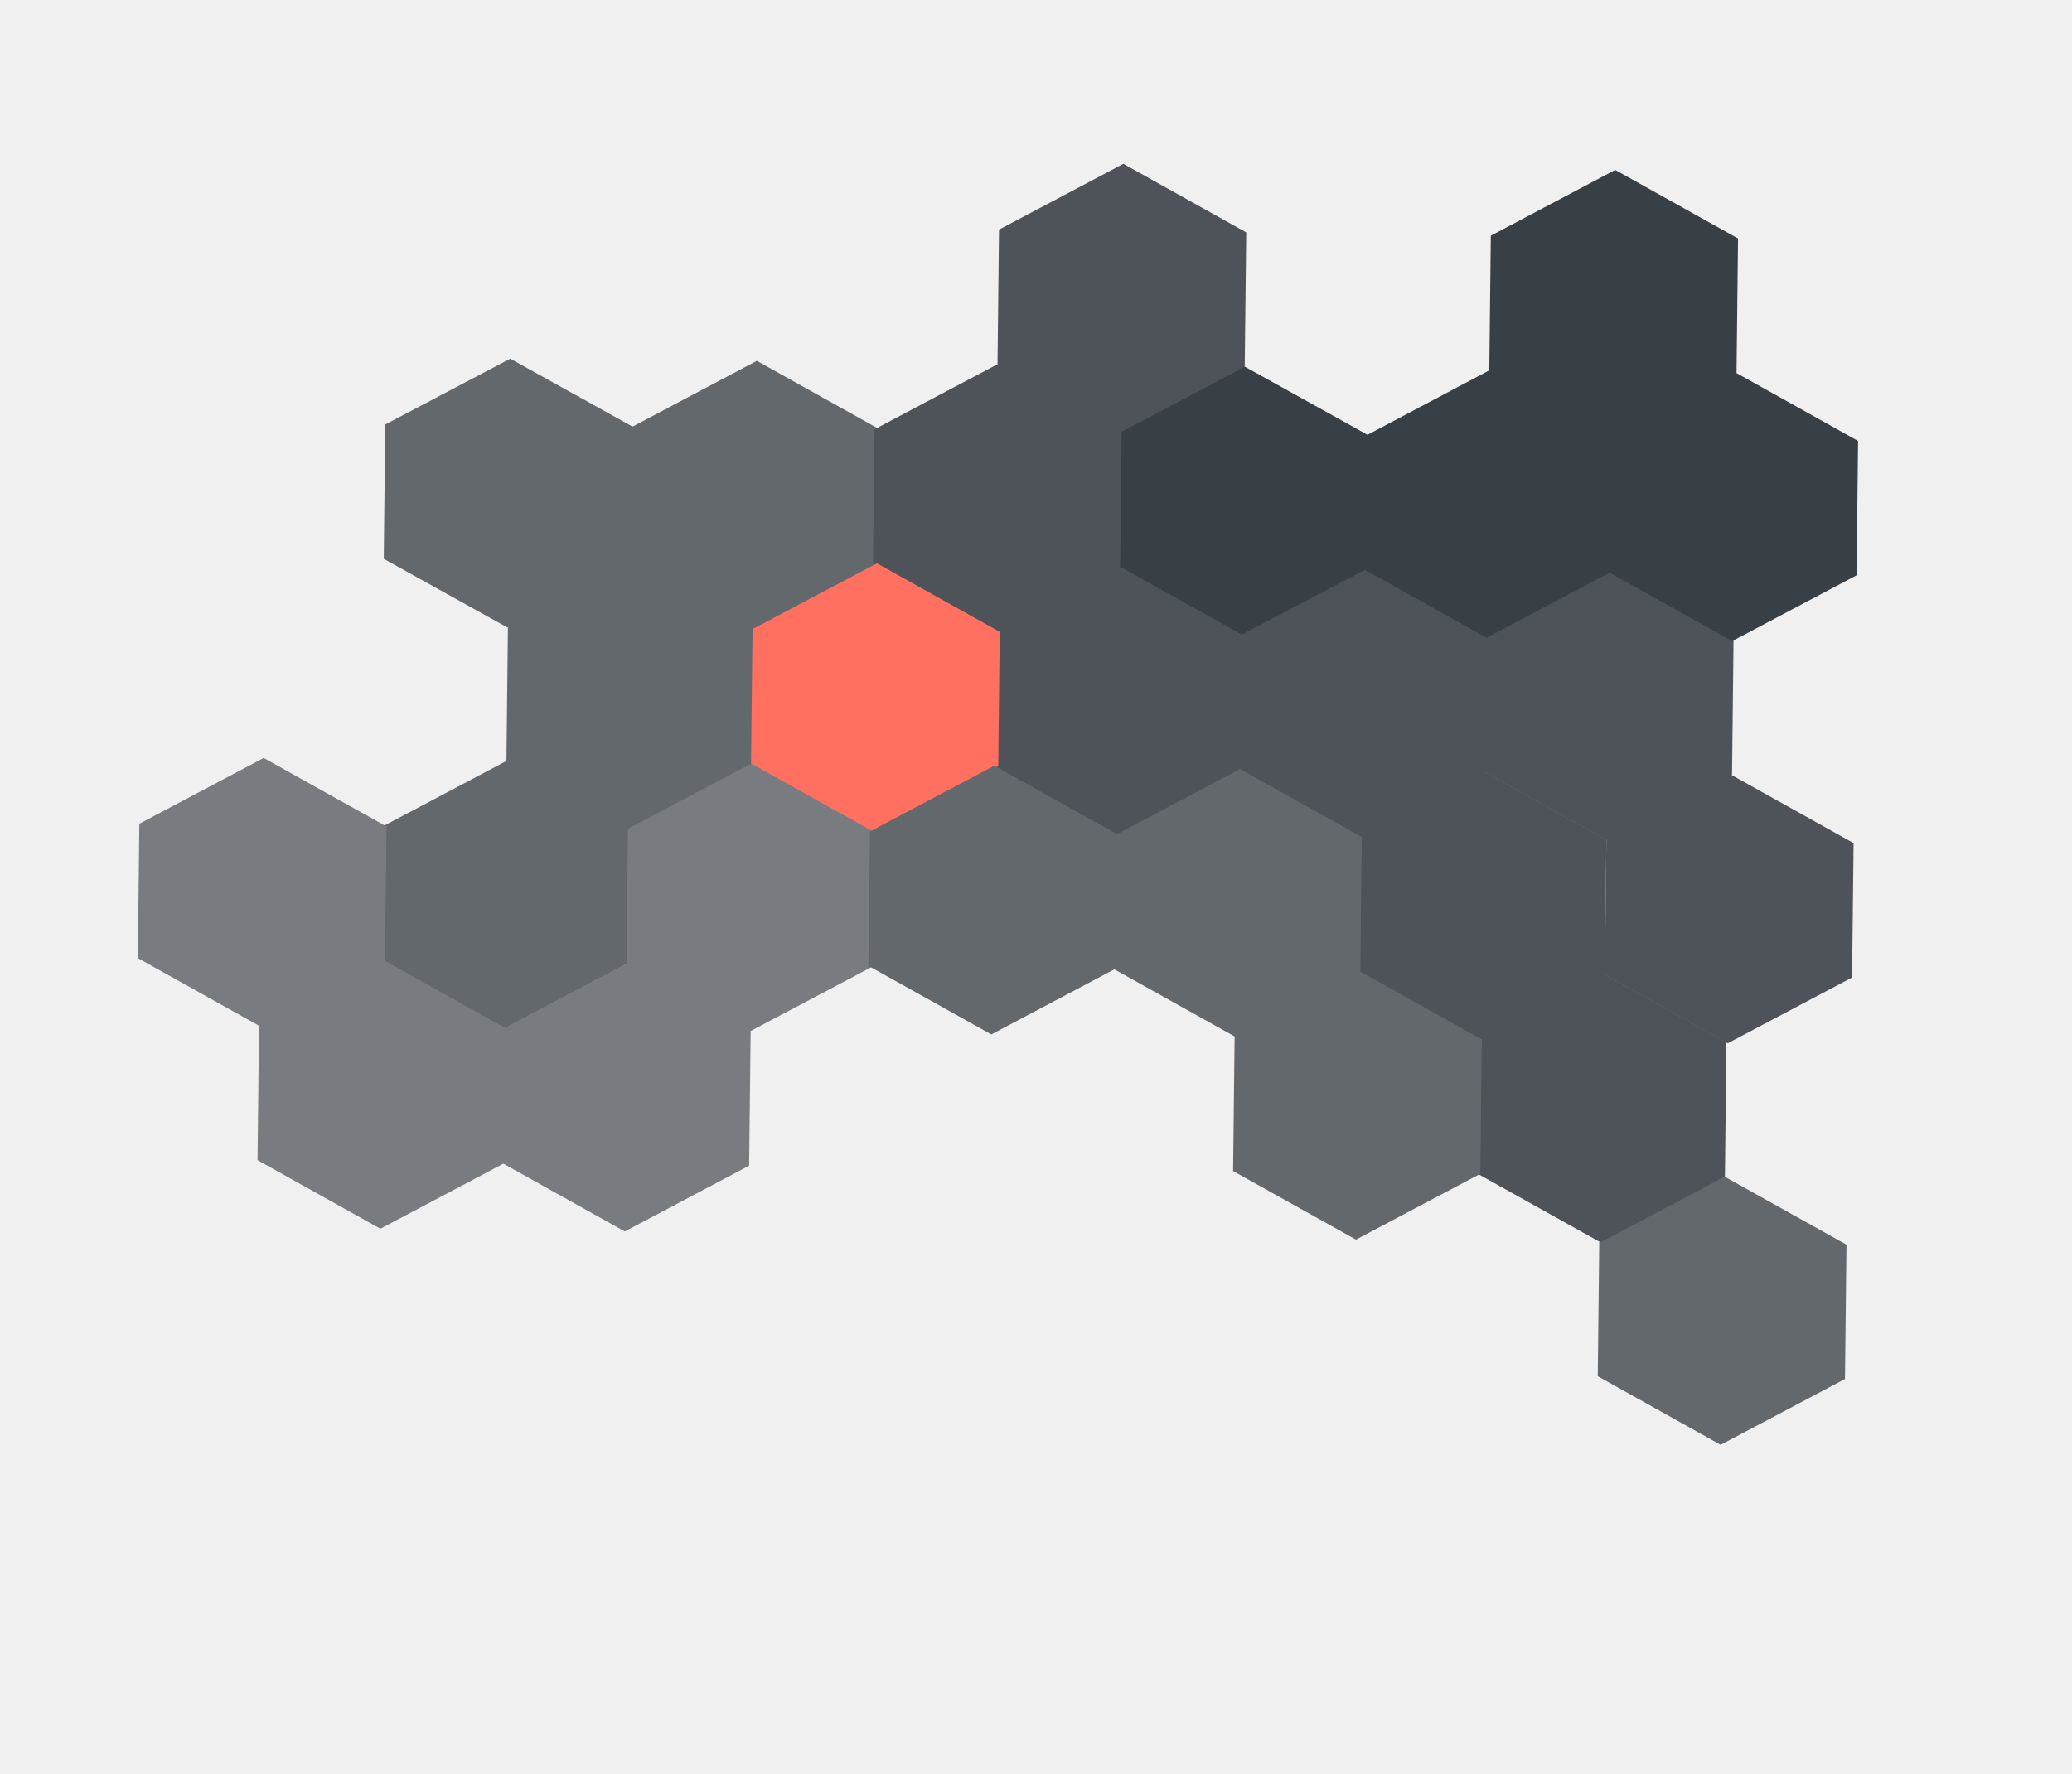
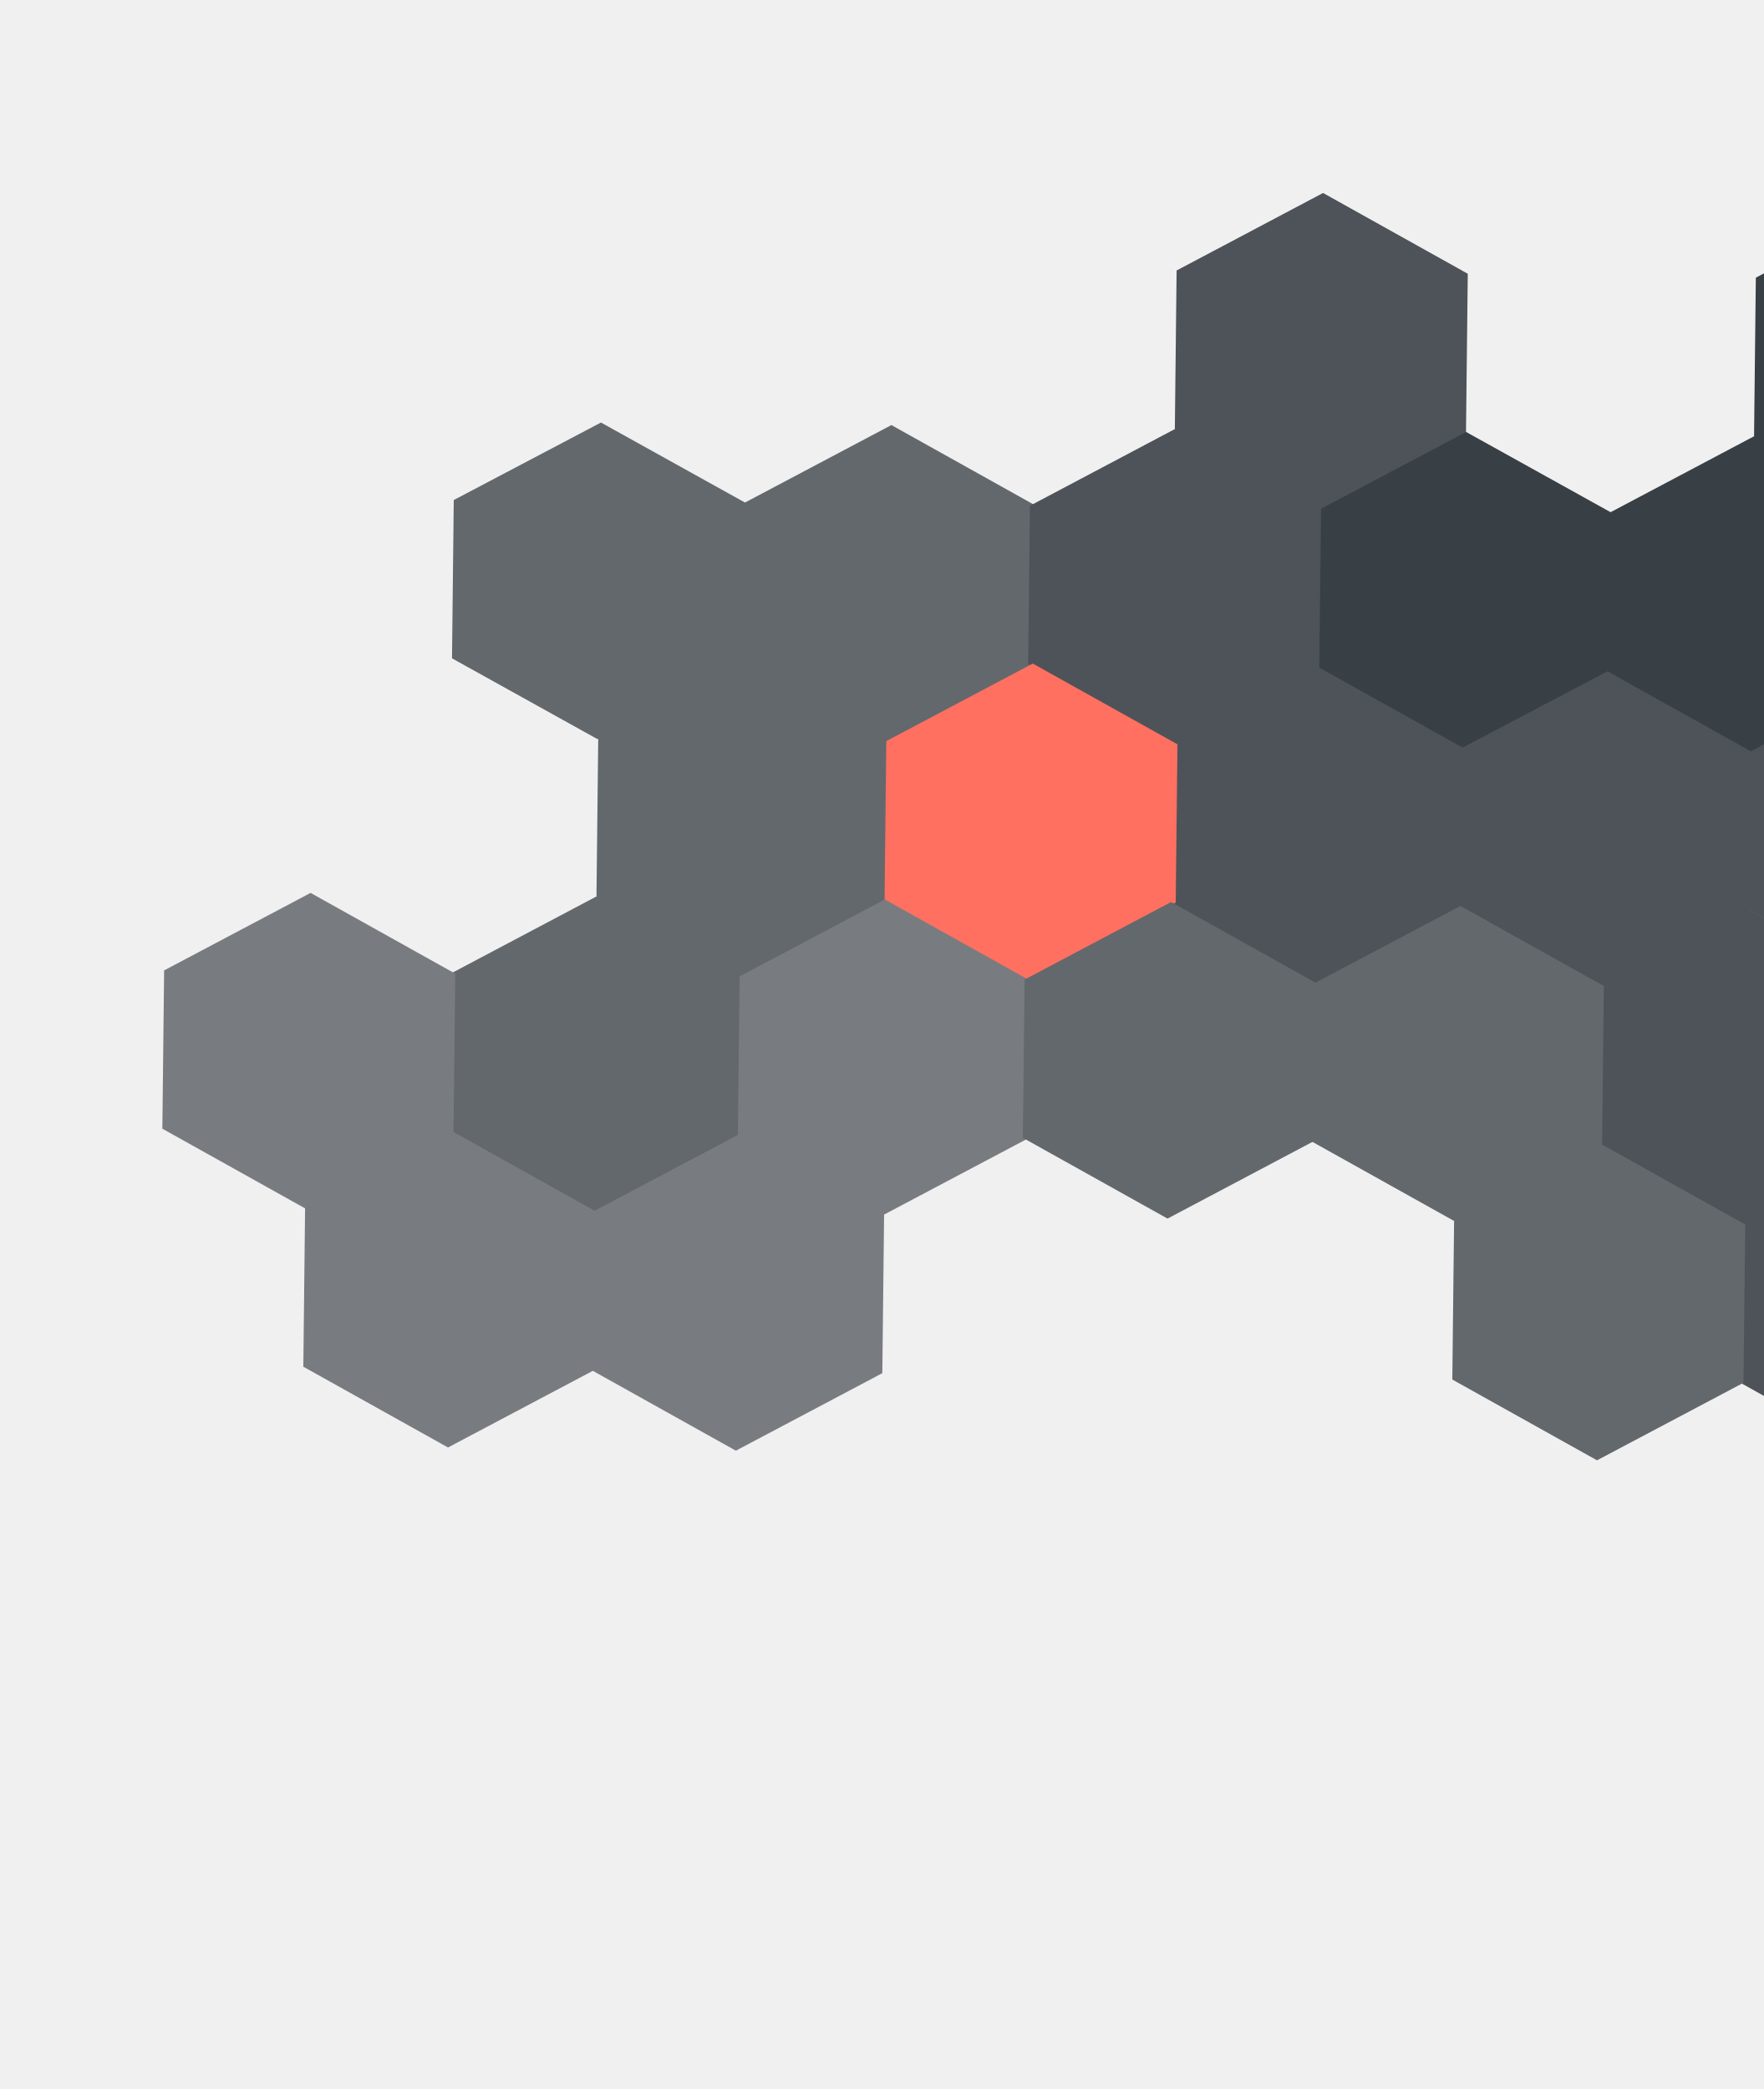
- <svg xmlns="http://www.w3.org/2000/svg" width="1056" height="904" viewBox="0 0 1056 904" fill="none">
-   <g clip-path="url(#clip0_40_481)">
-     <path d="M938.805 702.09L876.935 734.835L815.812 700.715L816.559 634.003L878.429 601.258L939.551 635.378L938.805 702.09Z" fill="#63686C" stroke="#63686C" stroke-width="3" />
+ <svg xmlns="http://www.w3.org/2000/svg" width="763" height="904" viewBox="0 0 763 904" fill="none">
+   <g clip-path="url(#clip0_50_6)">
    <path d="M321.473 218.682L260.034 184.554L197.847 217.299L197.101 284.007L258.54 318.135L320.727 285.39L321.473 218.682Z" fill="#63686C" stroke="#63686C" stroke-width="3" />
-     <path d="M877.622 598.882L815.752 631.626L754.63 597.506L755.376 530.794L817.246 498.05L878.368 532.17L877.622 598.882Z" fill="#4E5359" stroke="#4E5359" stroke-width="3" />
+     <path d="M877.622 598.882L815.752 631.627L754.63 597.506L755.376 530.794L817.246 498.05L878.368 532.17L877.622 598.882Z" fill="#4E5359" stroke="#4E5359" stroke-width="3" />
    <path d="M816.439 495.673L754.569 528.418L693.447 494.298L694.193 427.586L756.063 394.841L817.185 428.961L816.439 495.673Z" fill="#4E5359" stroke="#4E5359" stroke-width="3" />
-     <path d="M752.963 597.488L691.093 630.232L629.971 596.112L630.717 529.4L692.587 496.655L753.709 530.775L752.963 597.488Z" fill="#63686C" stroke="#63686C" stroke-width="3" />
+     <path d="M752.963 597.488L691.093 630.232L629.971 596.112L630.717 529.4L692.587 496.655L753.709 530.776L752.963 597.488Z" fill="#63686C" stroke="#63686C" stroke-width="3" />
    <path d="M755.638 392.468L693.577 425.213L632.264 391.088L633.01 324.378L695.071 291.634L756.384 325.758L755.638 392.468Z" fill="#4E5359" stroke="#4E5359" stroke-width="3" />
-     <path d="M196.144 488.735L257.267 522.856L319.137 490.111L319.883 423.399L258.761 389.279L196.89 422.023L196.144 488.735Z" fill="#63686C" stroke="#63686C" stroke-width="3" />
+     <path d="M196.144 488.735L257.266 522.856L319.137 490.111L319.883 423.399L258.76 389.279L196.89 422.023L196.144 488.735Z" fill="#63686C" stroke="#63686C" stroke-width="3" />
    <path d="M132.763 590.558L193.885 624.678L255.755 591.933L256.502 525.221L195.379 491.101L133.509 523.846L132.763 590.558Z" fill="#787C80" stroke="#787C80" stroke-width="3" />
    <path d="M71.763 487.558L132.885 521.678L194.755 488.933L195.502 422.221L134.379 388.101L72.509 420.846L71.763 487.558Z" fill="#787C80" stroke="#787C80" stroke-width="3" />
    <path d="M691.78 494.279L629.91 527.024L568.788 492.903L569.534 426.191L631.404 393.447L692.526 427.567L691.78 494.279Z" fill="#63686C" stroke="#63686C" stroke-width="3" />
    <path d="M257.327 591.944L318.449 626.064L380.319 593.32L381.066 526.608L319.943 492.487L258.073 525.232L257.327 591.944Z" fill="#787C80" stroke="#787C80" stroke-width="3" />
-     <path d="M697.816 222.889L759.686 190.144L820.808 224.264L820.062 290.976L758.192 323.721L697.069 289.601L697.816 222.889Z" fill="#383F45" stroke="#383F45" stroke-width="3" />
+     <path d="M697.816 222.889L759.686 190.144L820.808 224.264L820.062 290.976L758.192 323.721L697.07 289.601L697.816 222.889Z" fill="#383F45" stroke="#383F45" stroke-width="3" />
    <path d="M694.748 289.262L632.541 322.007L571.081 287.878L571.827 221.171L634.035 188.426L695.494 222.554L694.748 289.262Z" fill="#383F45" stroke="#383F45" stroke-width="3" />
    <path d="M259.62 386.921L320.742 421.042L382.613 388.297L383.359 321.585L322.236 287.465L260.366 320.209L259.62 386.921Z" fill="#63686C" stroke="#63686C" stroke-width="3" />
-     <path d="M761.292 121.075L823.162 88.33L884.284 122.45L883.538 189.163L821.668 221.907L760.546 187.787L761.292 121.075Z" fill="#383F45" stroke="#383F45" stroke-width="3" />
+     <path d="M761.292 121.075L823.162 88.33L884.284 122.45L883.538 189.162L821.668 221.907L760.546 187.787L761.292 121.075Z" fill="#383F45" stroke="#383F45" stroke-width="3" />
    <path d="M630.597 391.071L568.727 423.815L507.605 389.695L508.351 322.983L570.221 290.238L631.343 324.359L630.597 391.071Z" fill="#4E5359" stroke="#4E5359" stroke-width="3" />
    <path d="M320.803 490.13L381.925 524.25L443.795 491.505L444.542 424.793L383.419 390.673L321.549 423.418L320.803 490.13Z" fill="#787C80" stroke="#787C80" stroke-width="3" />
-     <path d="M758.999 326.097L820.869 293.353L881.991 327.473L881.245 394.185L819.375 426.93L758.253 392.809L758.999 326.097Z" fill="#4E5359" stroke="#4E5359" stroke-width="3" />
+     <path d="M758.999 326.097L820.869 293.353L881.991 327.473L881.245 394.185L819.375 426.93L758.252 392.809L758.999 326.097Z" fill="#4E5359" stroke="#4E5359" stroke-width="3" />
    <path d="M632.89 186.048L571.02 218.793L509.898 184.672L510.644 117.96L572.514 85.216L633.637 119.336L632.89 186.048Z" fill="#4E5359" stroke="#4E5359" stroke-width="3" />
-     <path d="M323.096 285.107L384.219 319.227L446.089 286.483L446.835 219.771L385.713 185.65L323.842 218.395L323.096 285.107Z" fill="#63686C" stroke="#63686C" stroke-width="3" />
-     <path d="M822.475 224.283L884.345 191.538L945.467 225.659L944.721 292.371L882.851 325.115L821.728 290.995L822.475 224.283Z" fill="#383F45" stroke="#383F45" stroke-width="3" />
-     <path d="M569.414 287.862L507.544 320.607L446.422 286.486L447.168 219.774L509.038 187.03L570.161 221.15L569.414 287.862Z" fill="#4E5359" stroke="#4E5359" stroke-width="3" />
+     <path d="M323.096 285.107L384.218 319.227L446.089 286.483L446.835 219.771L385.713 185.65L323.842 218.395L323.096 285.107Z" fill="#63686C" stroke="#63686C" stroke-width="3" />
+     <path d="M569.414 287.862L507.544 320.607L446.422 286.486L447.168 219.774L509.038 187.03L570.16 221.15L569.414 287.862Z" fill="#4E5359" stroke="#4E5359" stroke-width="3" />
    <path d="M384.279 388.316L445.401 422.436L507.271 389.691L508.018 322.979L446.895 288.859L385.025 321.604L384.279 388.316Z" fill="#FF7061" stroke="#FF7061" stroke-width="3" />
    <path d="M567.121 492.885L505.251 525.629L444.129 491.509L444.875 424.797L506.745 392.053L567.867 426.173L567.121 492.885Z" fill="#63686C" stroke="#63686C" stroke-width="3" />
-     <path d="M820.182 429.306L882.052 396.561L943.174 430.681L942.428 497.393L880.558 530.138L819.435 496.018L820.182 429.306Z" fill="#4E5359" stroke="#4E5359" stroke-width="3" />
  </g>
  <defs>
-     <clipPath id="clip0_40_481">
+     <clipPath id="clip0_50_6">
      <rect width="925.776" height="728.444" fill="white" transform="translate(0 190.625) rotate(-11.8827)" />
    </clipPath>
  </defs>
</svg>
